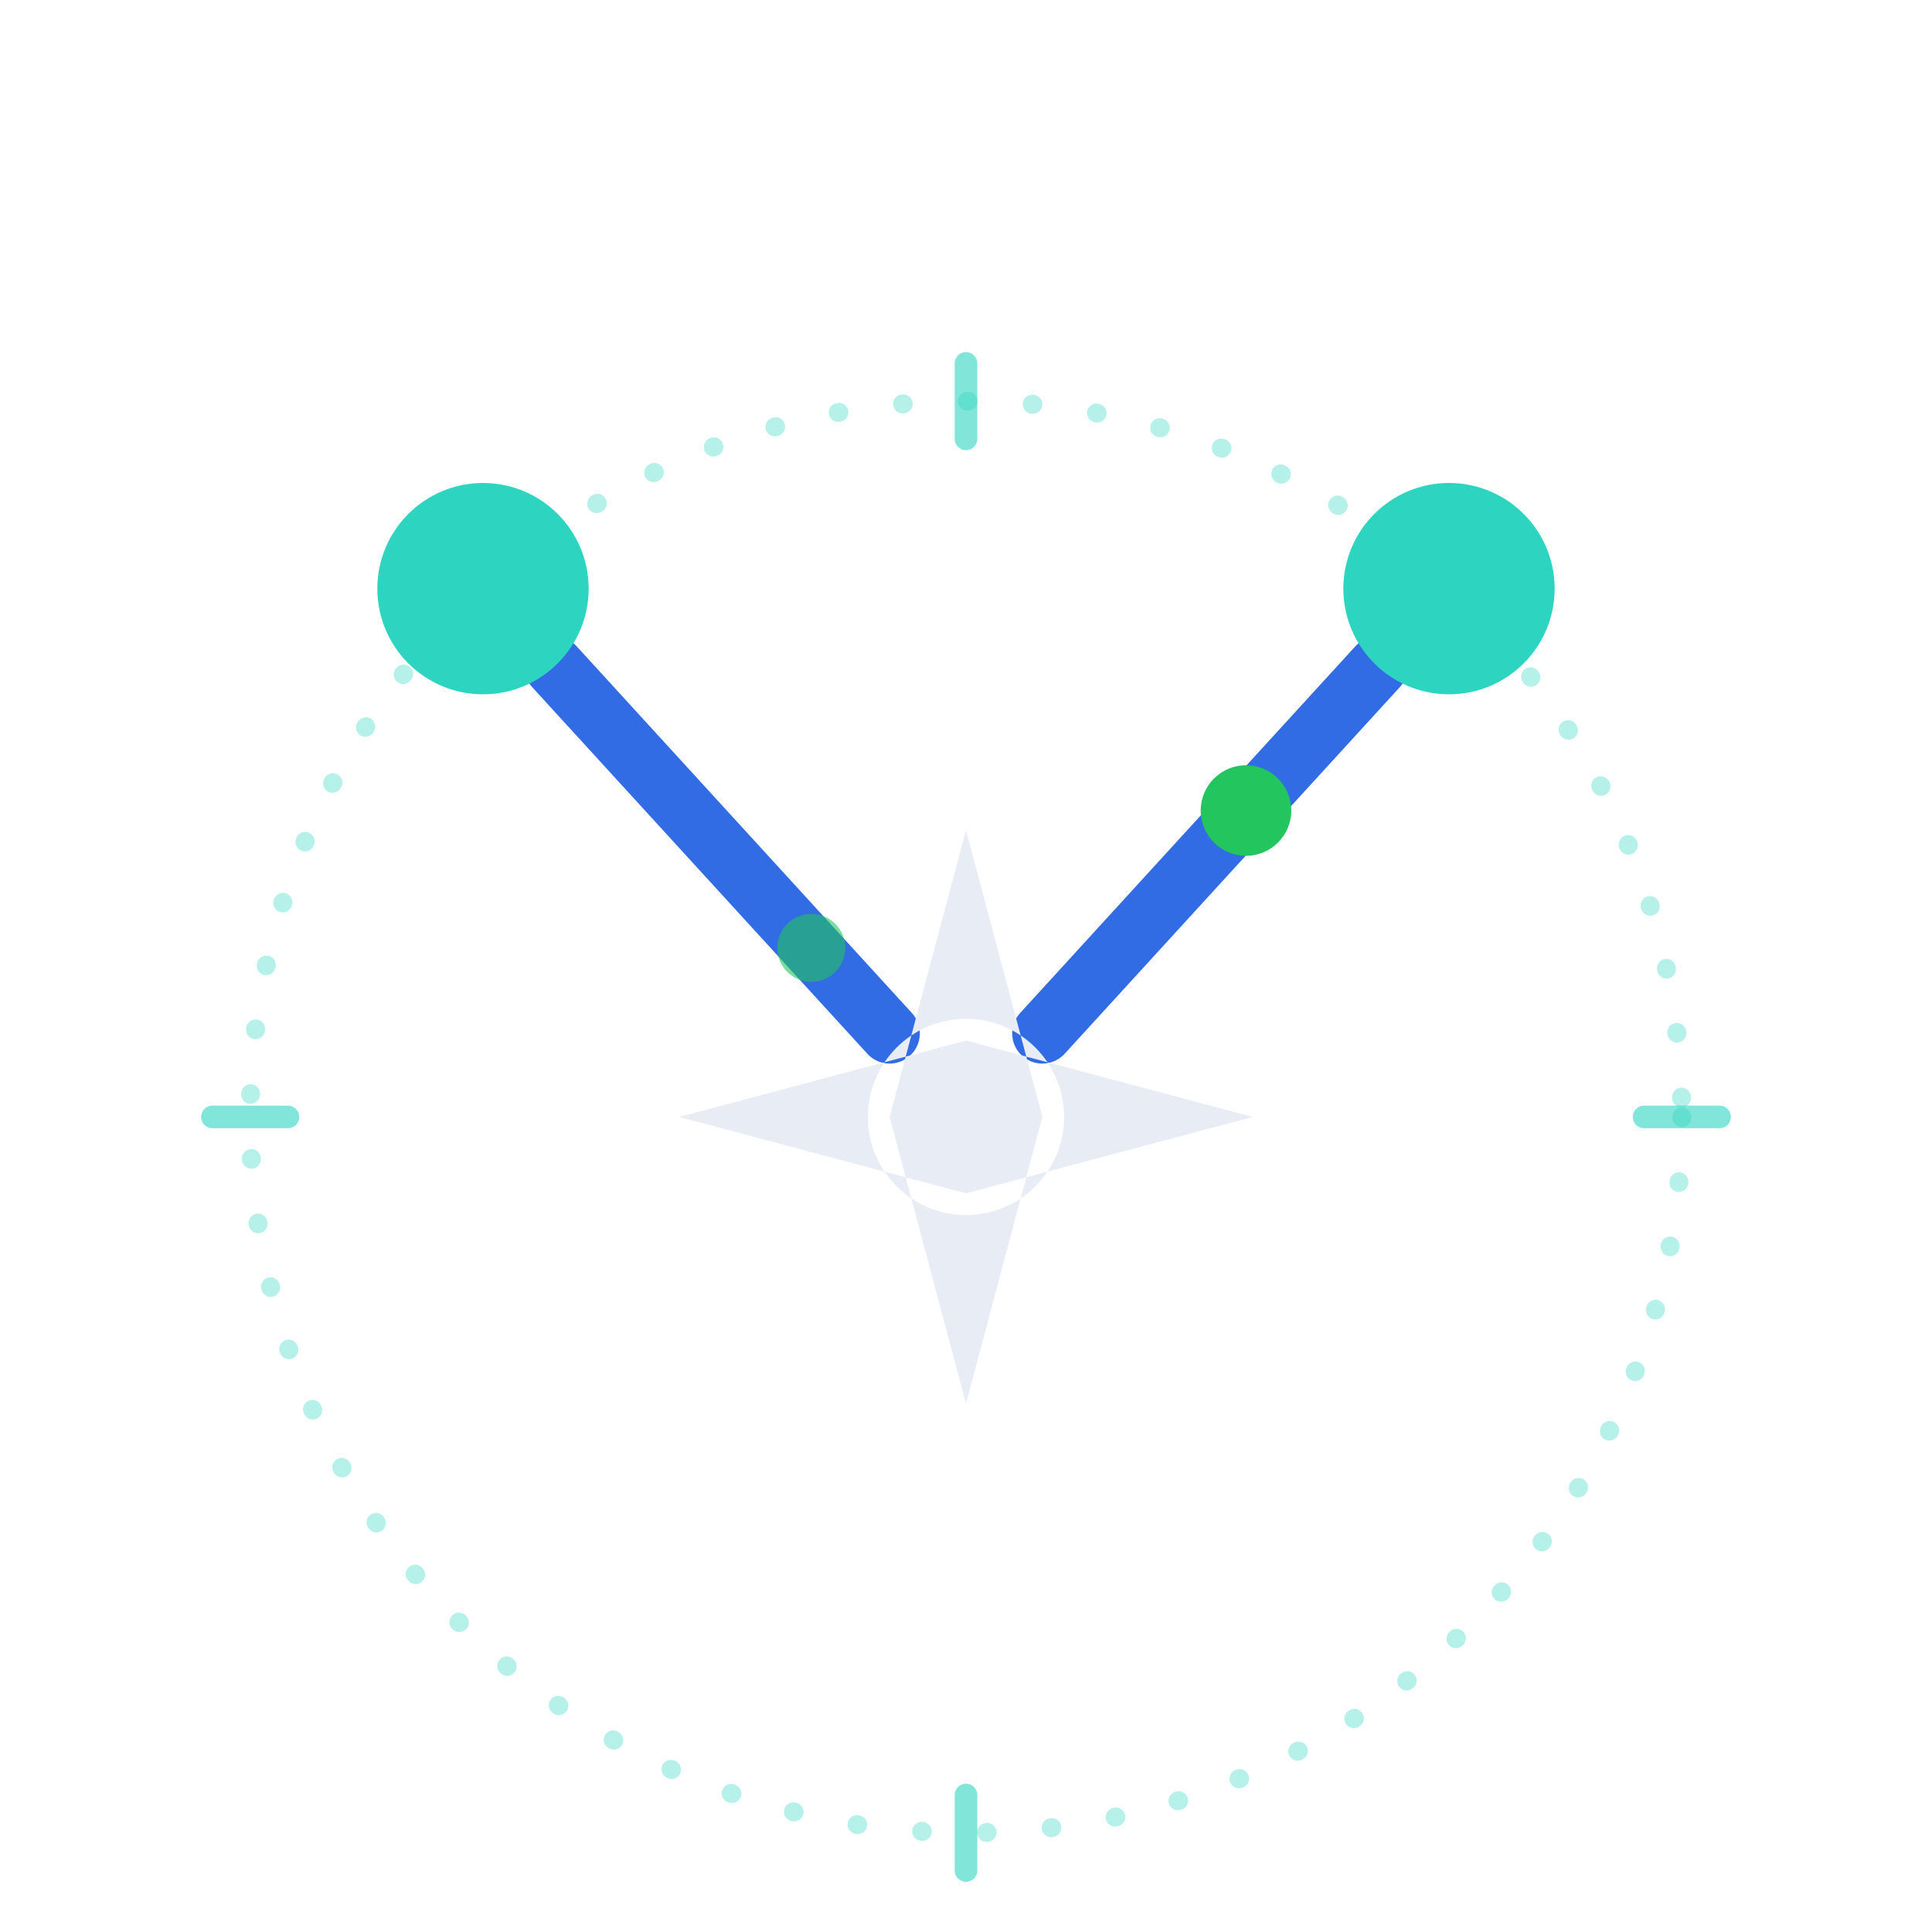
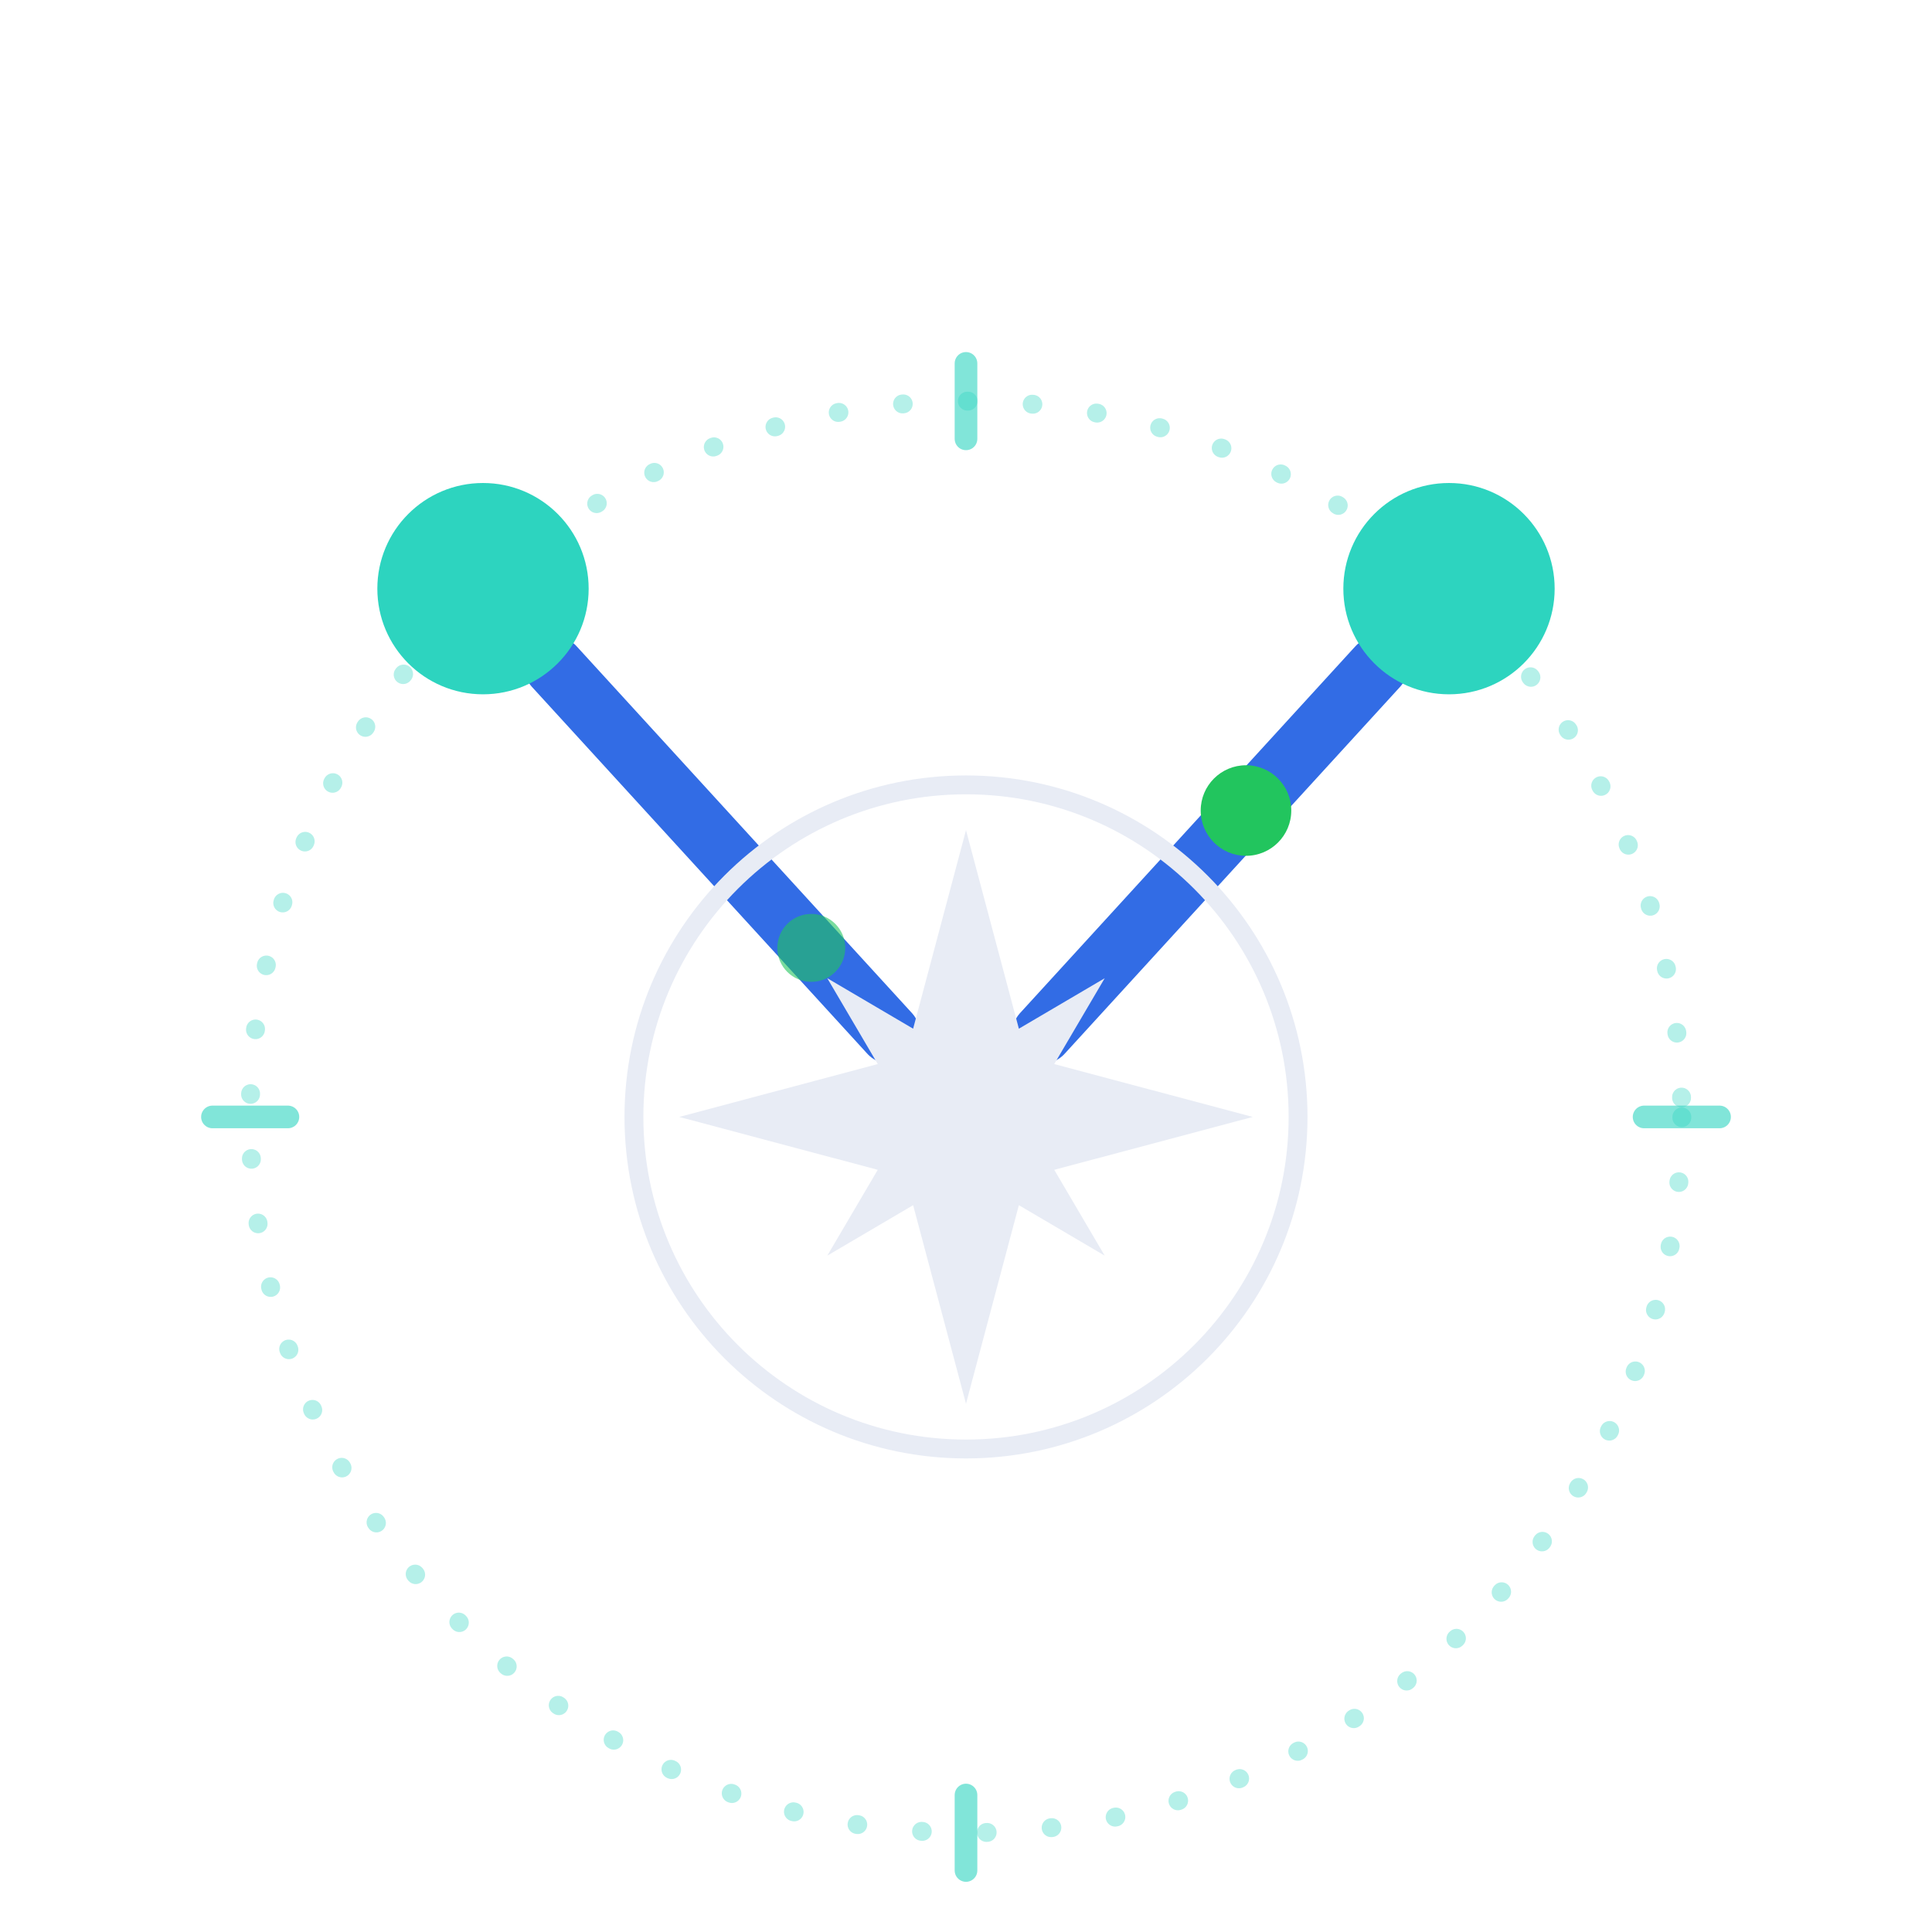
<svg xmlns="http://www.w3.org/2000/svg" viewBox="0 0 256 256" width="256" height="256" role="img" aria-label="K8sAgentMesh primary mark - Agent Constellation">
  <g id="mesh-mark">
    <circle cx="128" cy="148" r="94.85" fill="none" stroke="#2DD4BF" stroke-opacity="0.35" stroke-width="2.5" stroke-dasharray="0.1 8.5" stroke-linecap="round" />
    <line x1="217.85" y1="148.00" x2="227.85" y2="148.00" stroke="#2DD4BF" stroke-opacity="0.6" stroke-width="3" stroke-linecap="round" />
    <line x1="128.00" y1="58.15" x2="128.00" y2="48.15" stroke="#2DD4BF" stroke-opacity="0.6" stroke-width="3" stroke-linecap="round" />
    <line x1="38.15" y1="148.00" x2="28.15" y2="148.00" stroke="#2DD4BF" stroke-opacity="0.6" stroke-width="3" stroke-linecap="round" />
    <line x1="128.00" y1="237.85" x2="128.00" y2="247.85" stroke="#2DD4BF" stroke-opacity="0.6" stroke-width="3" stroke-linecap="round" />
    <path d="M 73.45 88.33 L 117.88 136.93 M 182.55 88.33 L 138.12 136.93" fill="none" stroke="#326CE5" stroke-width="8" stroke-linecap="round" />
    <circle cx="165.1" cy="107.4" r="6" fill="#22C55E" fill-opacity="1.0" />
    <circle cx="107.5" cy="125.6" r="4.5" fill="#22C55E" fill-opacity="0.6" />
-     <path d="M 128.00 110.00 L 138.12 148.00 L 128.00 148.00 L 117.88 148.00 Z M 166.00 148.00 L 128.00 158.12 L 128.00 148.00 L 128.00 137.88 Z M 128.00 186.00 L 117.88 148.00 L 128.00 148.00 L 138.12 148.00 Z M 90.00 148.00 L 128.00 137.88 L 128.00 148.00 L 128.00 158.12 Z M 115.00 148.00 a 13 13 0 1 0 26.00 0 a 13 13 0 1 0 -26.00 0 Z" fill="#E8ECF5" />
+     <circle cx="128" cy="148" r="44" fill="none" stroke="#E8ECF5" stroke-width="2.5" />
+     <path d="M 128.00 110.00 L 138.12 148.00 L 117.88 148.00 Z M 166.00 148.00 L 128.00 158.12 L 128.00 137.88 Z M 128.00 186.00 L 117.88 148.00 L 138.12 148.00 Z M 90.00 148.00 L 128.00 137.88 L 128.00 158.12 Z M 146.38 166.38 L 123.23 152.77 L 132.77 143.23 Z M 109.62 166.38 L 123.23 143.23 L 132.77 152.77 Z M 109.62 129.62 L 132.77 143.23 L 123.23 152.77 Z M 146.38 129.62 L 132.77 152.77 L 123.23 143.23 Z" fill="#E8ECF5" />
+     <circle cx="128" cy="148" r="13" fill="#E8ECF5" />
    <circle cx="64" cy="78" r="14" fill="#2DD4BF" />
    <circle cx="192" cy="78" r="14" fill="#2DD4BF" />
  </g>
</svg>
